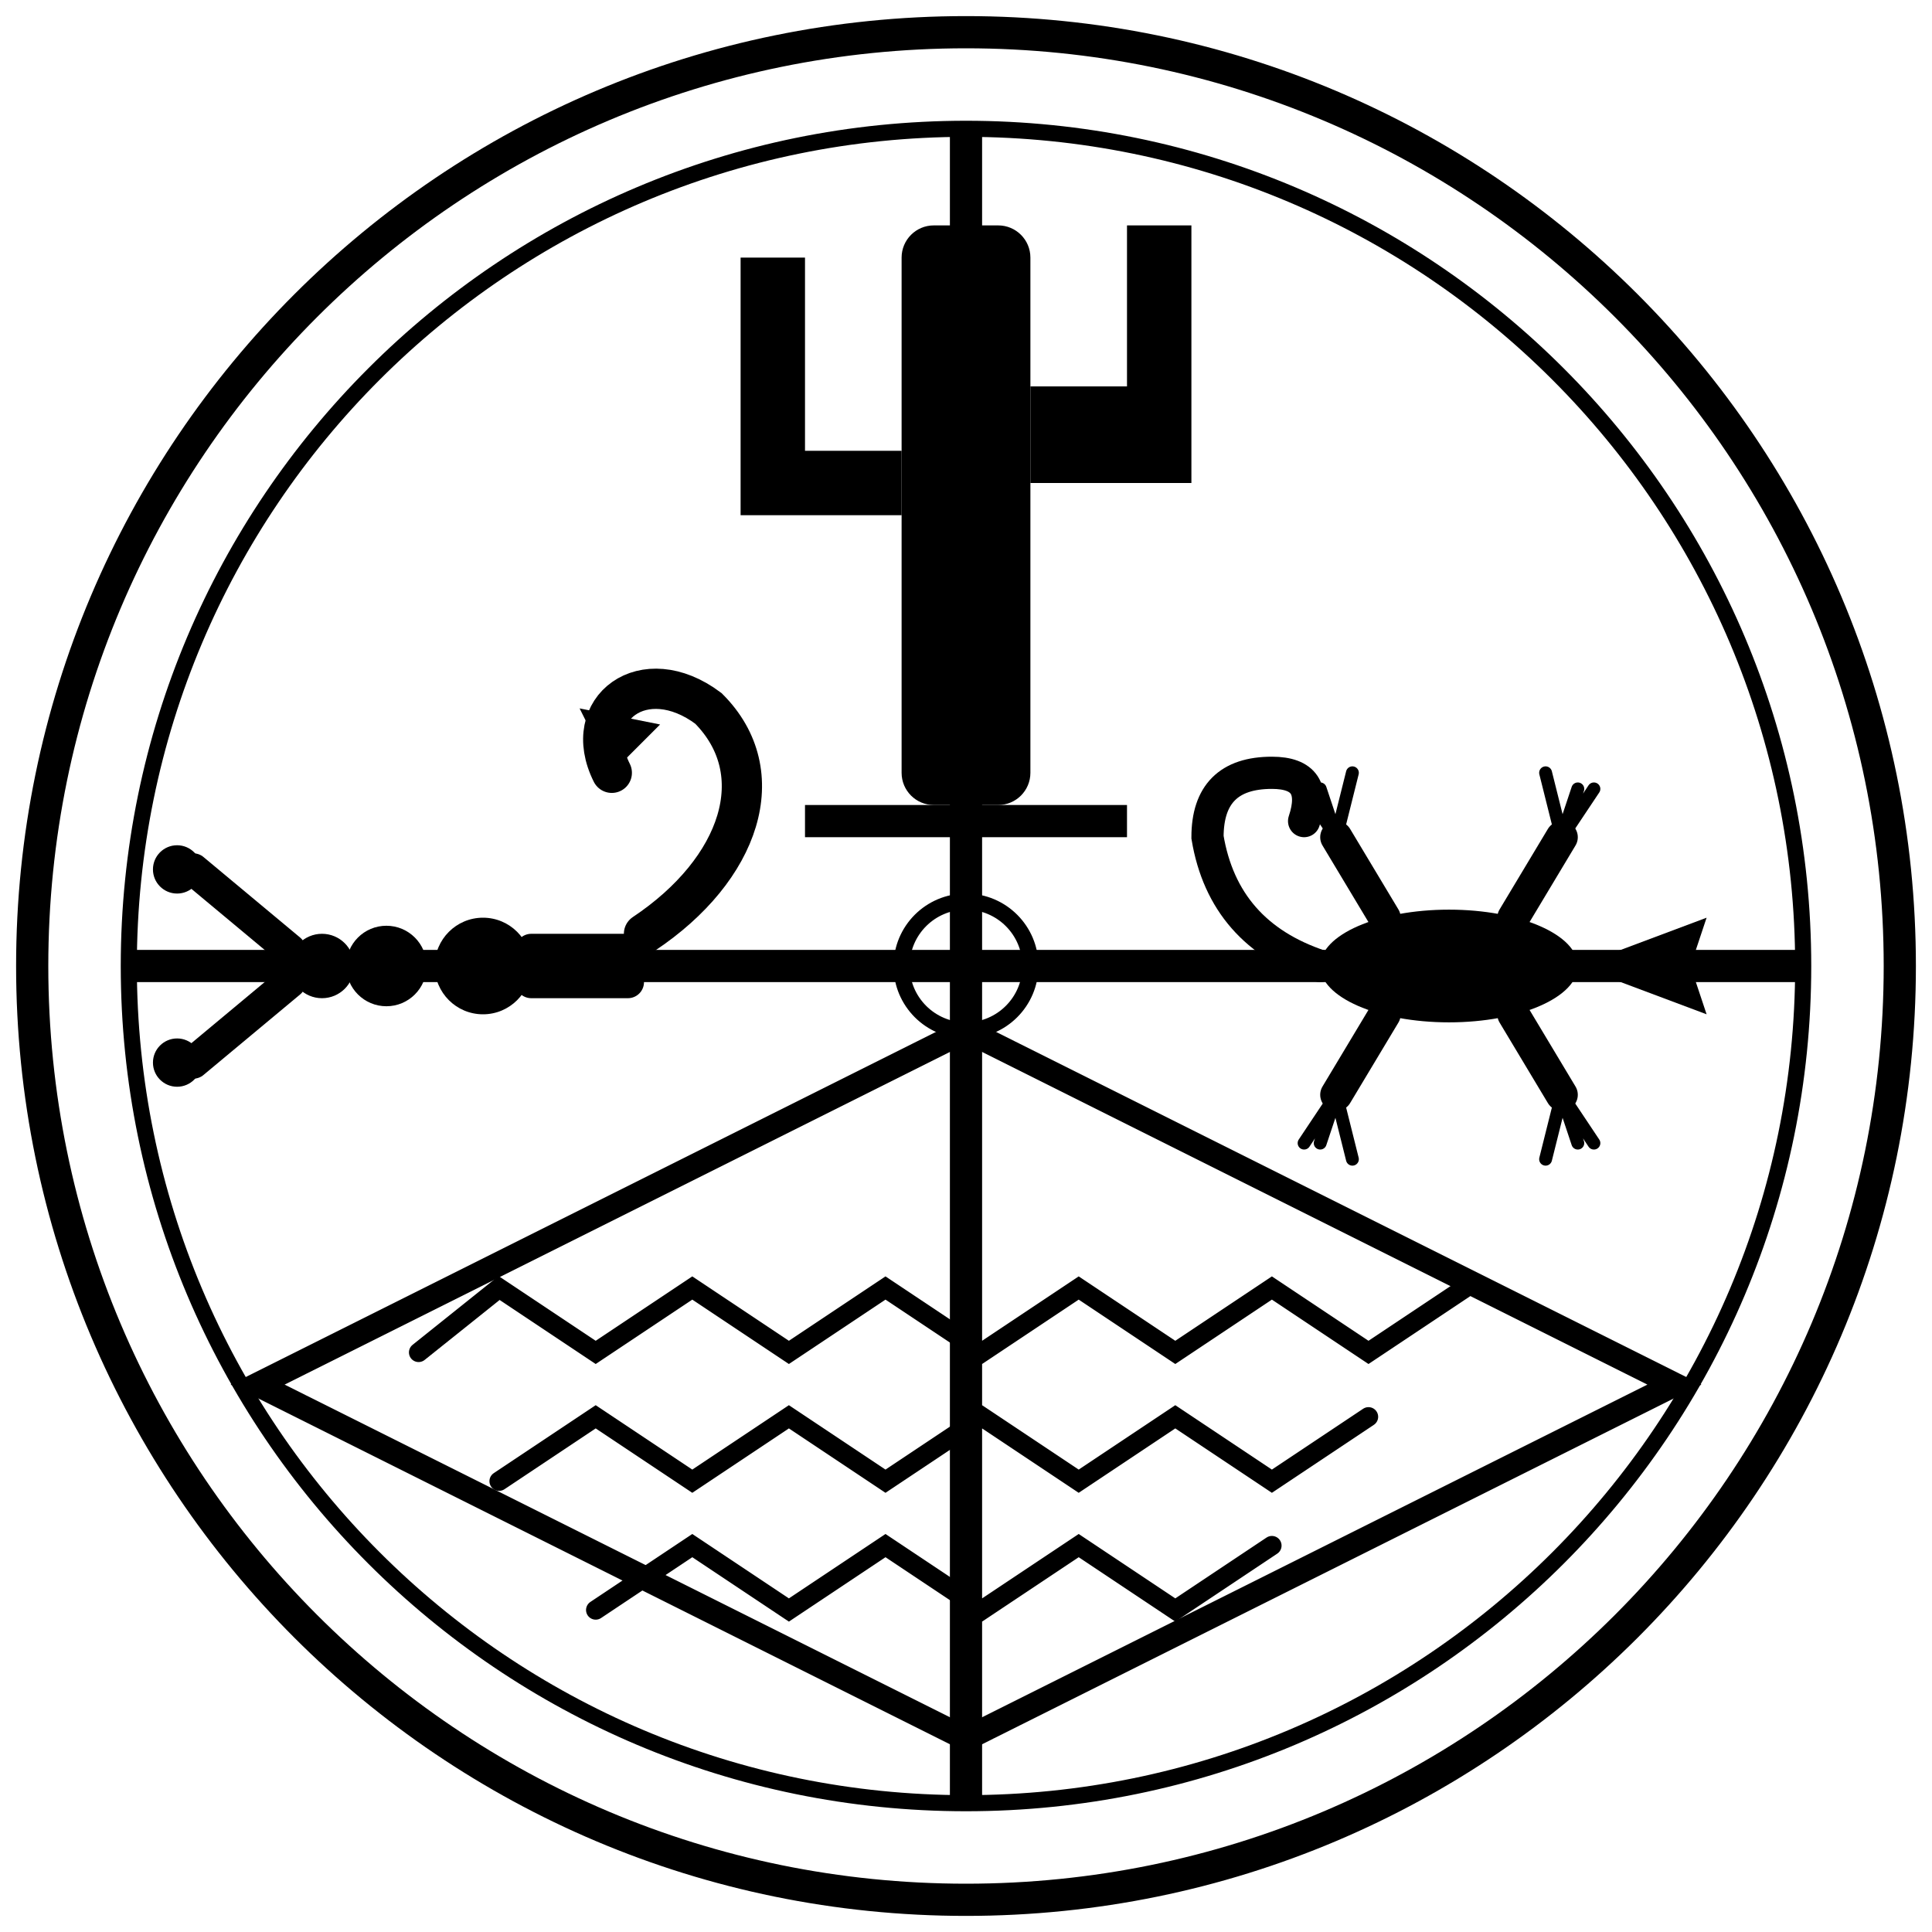
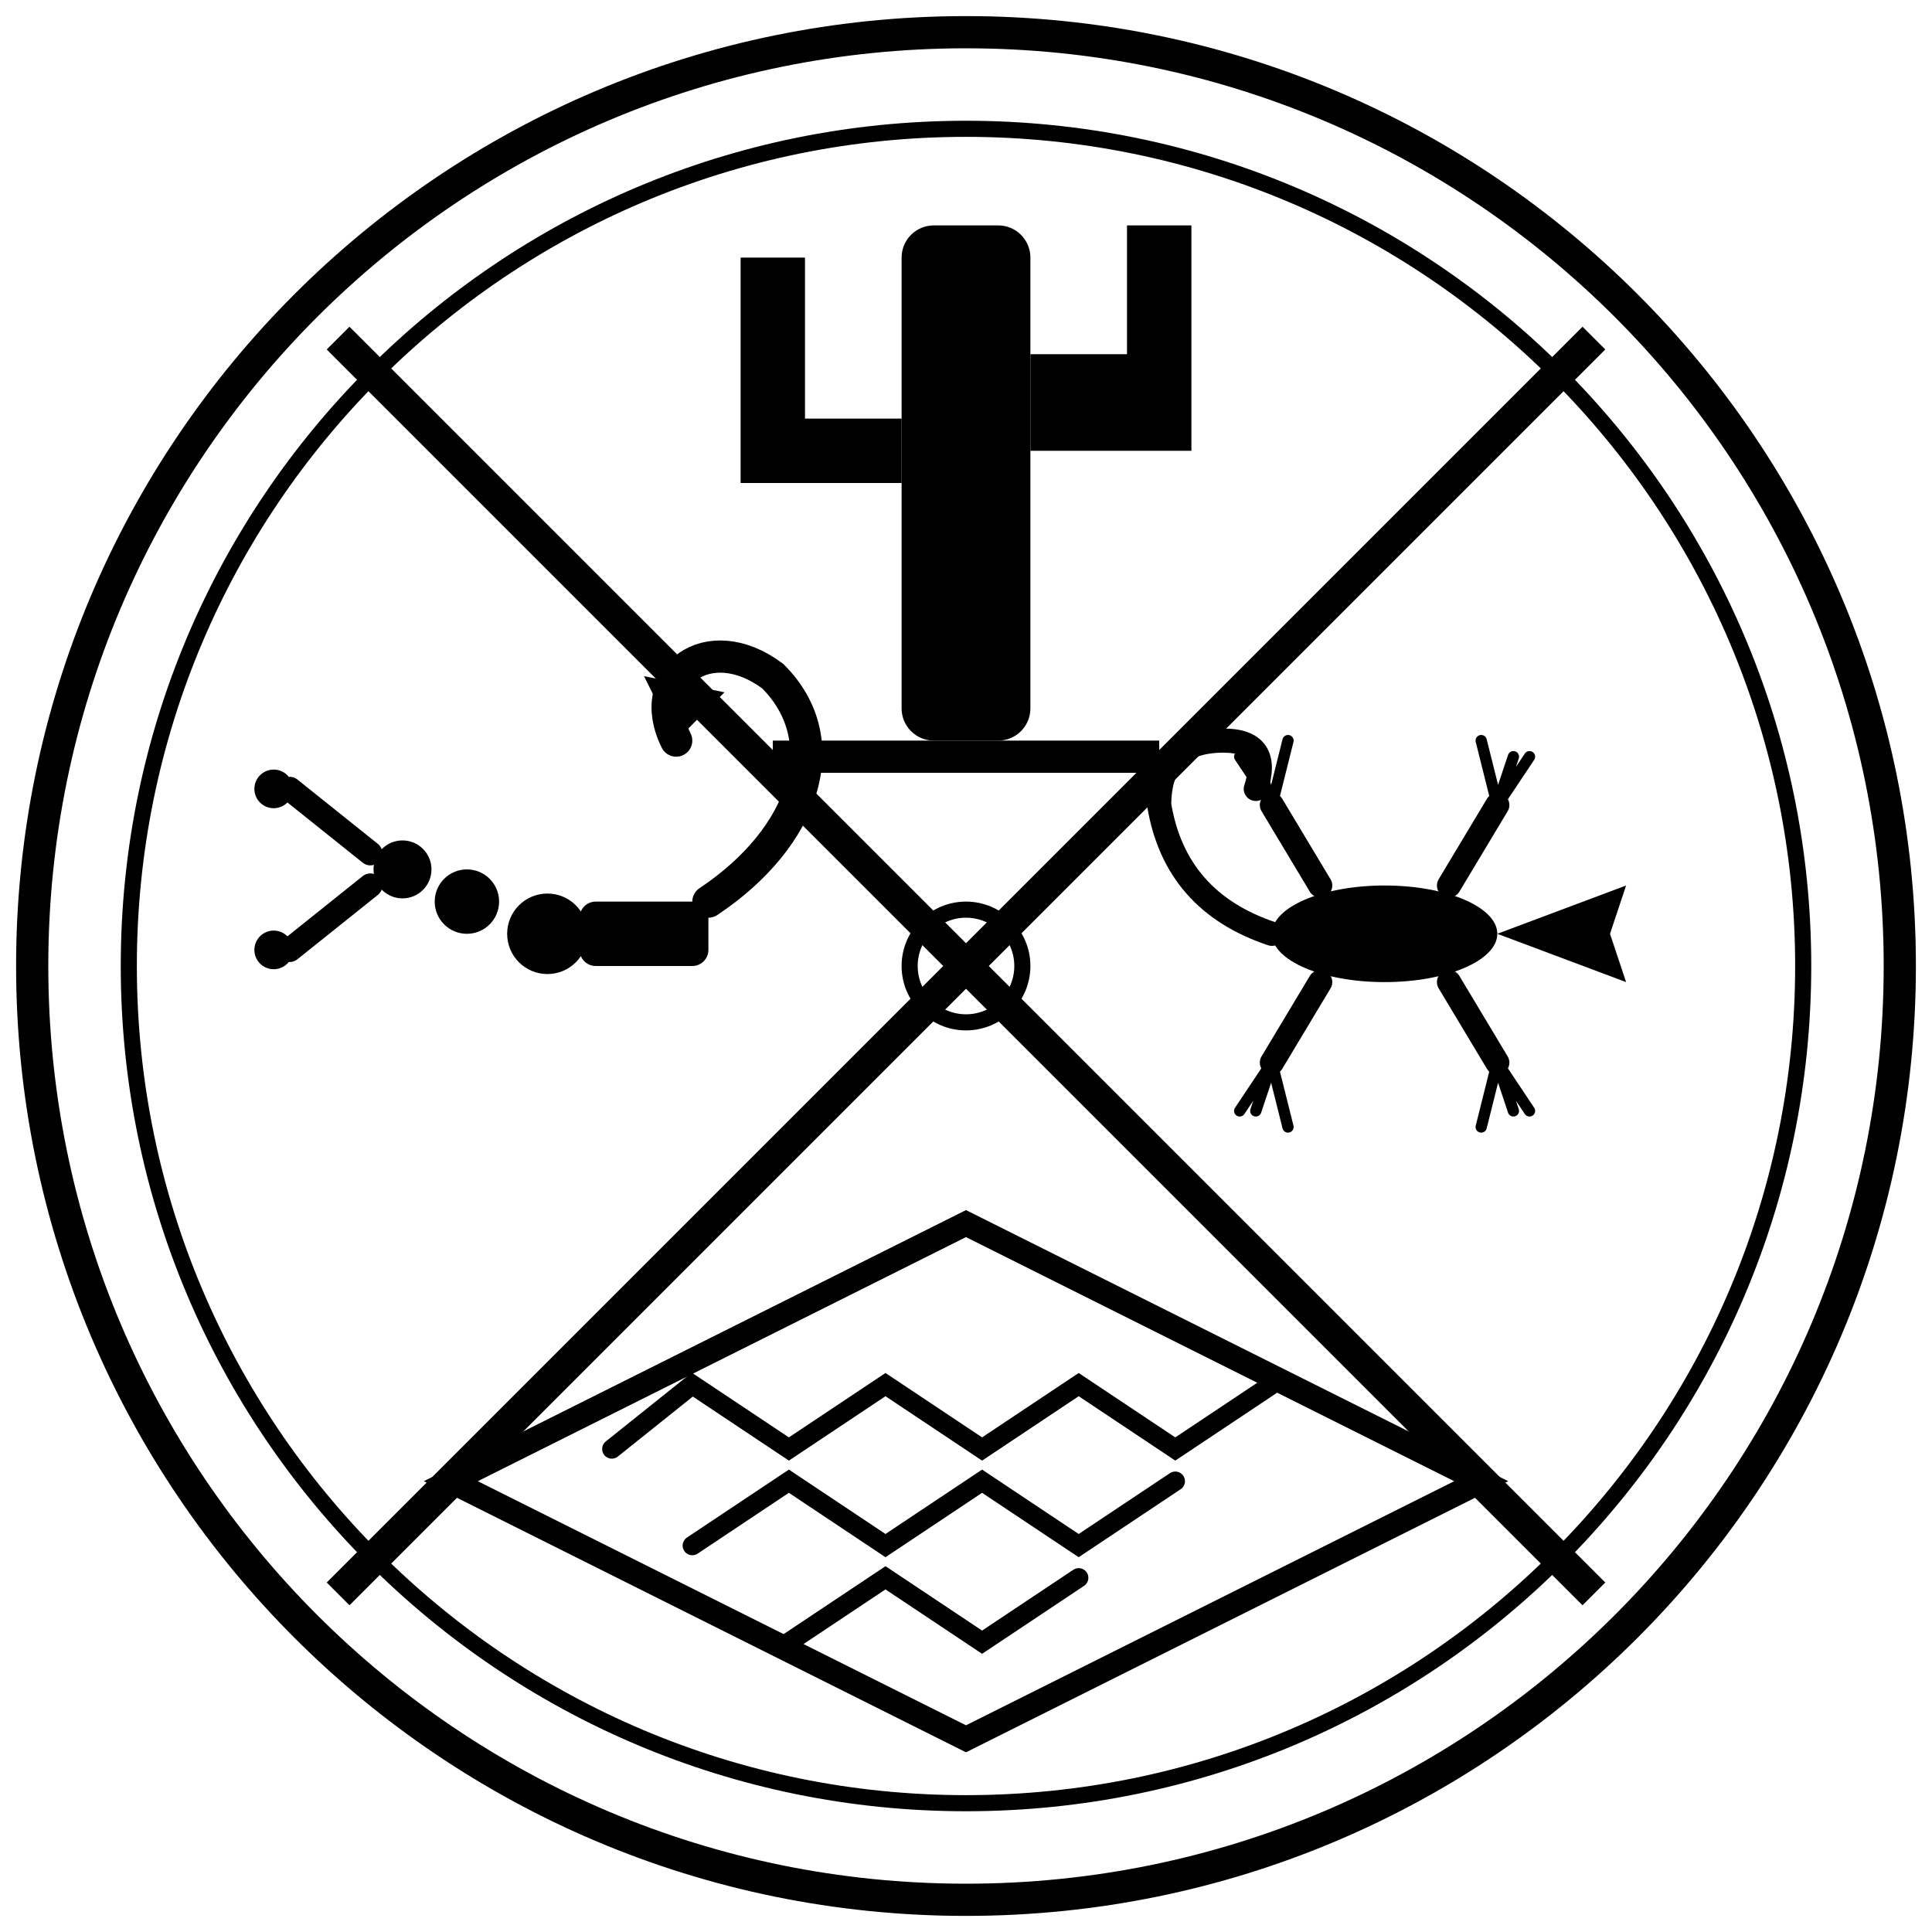
<svg xmlns="http://www.w3.org/2000/svg" width="120" height="120" viewBox="0 0 120 120" fill="none">
  <circle cx="60" cy="60" r="58" stroke="currentColor" stroke-width="2" fill="none" />
  <circle cx="60" cy="60" r="52" stroke="currentColor" stroke-width="1" fill="none" />
-   <line x1="60" y1="8" x2="60" y2="112" stroke="currentColor" stroke-width="2" />
-   <line x1="8" y1="60" x2="112" y2="60" stroke="currentColor" stroke-width="2" />
-   <circle cx="60" cy="60" r="4" stroke="currentColor" stroke-width="1" fill="none" />
+   <line x1="21" y1="21" x2="99" y2="99" stroke="currentColor" stroke-width="2" />
+   <line x1="99" y1="21" x2="21" y2="99" stroke="currentColor" stroke-width="2" />
+   <circle cx="60" cy="60" r="3.5" stroke="currentColor" stroke-width="1" fill="none" />
  <g fill="currentColor">
-     <rect x="56" y="14" width="8" height="36" rx="2" />
-     <path d="M 56 28 L 50 28 L 50 16 L 46 16 L 46 32 L 56 32 Z" />
-     <path d="M 64 24 L 70 24 L 70 14 L 74 14 L 74 30 L 64 30 Z" />
-     <rect x="50" y="50" width="20" height="2" />
+     <rect x="56" y="14" width="8" height="32" rx="2" />
+     <path d="M 56 26 L 50 26 L 50 16 L 46 16 L 46 30 L 56 30 Z" />
+     <path d="M 64 22 L 70 22 L 70 14 L 74 14 L 74 28 L 64 28 Z" />
+     <rect x="48" y="46" width="24" height="2" />
  </g>
  <g fill="currentColor">
-     <rect x="32" y="58" width="8" height="4" rx="1" />
-     <circle cx="30" cy="60" r="3" />
-     <circle cx="24" cy="60" r="2.5" />
-     <circle cx="20" cy="60" r="2" />
-     <path d="M 18 59 L 12 54" stroke="currentColor" stroke-width="2" stroke-linecap="round" fill="none" />
-     <path d="M 18 61 L 12 66" stroke="currentColor" stroke-width="2" stroke-linecap="round" fill="none" />
-     <circle cx="11" cy="54" r="1.5" />
-     <circle cx="11" cy="66" r="1.5" />
-     <path d="M 40 58 C 46 54 48 48 44 44 C 40 41 36 44 38 48" stroke="currentColor" stroke-width="2.5" fill="none" stroke-linecap="round" />
-     <path d="M 38 48 L 36 44 L 41 45 Z" />
+     <rect x="36" y="56" width="8" height="4" rx="1" />
+     <circle cx="34" cy="58" r="2.5" />
+     <circle cx="29" cy="56" r="2" />
+     <circle cx="25" cy="54" r="1.8" />
+     <path d="M 23 53 L 18 49" stroke="currentColor" stroke-width="1.5" stroke-linecap="round" fill="none" />
+     <path d="M 23 55 L 18 59" stroke="currentColor" stroke-width="1.5" stroke-linecap="round" fill="none" />
+     <circle cx="17" cy="49" r="1.2" />
+     <circle cx="17" cy="59" r="1.2" />
+     <path d="M 44 56 C 50 52 52 46 48 42 C 44 39 40 42 42 46" stroke="currentColor" stroke-width="2" fill="none" stroke-linecap="round" />
+     <path d="M 42 46 L 40 42 L 45 43 Z" />
  </g>
  <g fill="currentColor">
-     <ellipse cx="90" cy="60" rx="8" ry="3.5" />
-     <path d="M 98 60 L 106 57 L 105 60 L 106 63 Z" />
-     <g stroke="currentColor" stroke-width="2" stroke-linecap="round" fill="none">
-       <path d="M 86 57 L 83 52" />
-       <path d="M 86 63 L 83 68" />
-       <path d="M 94 57 L 97 52" />
-       <path d="M 94 63 L 97 68" />
+     <ellipse cx="86" cy="58" rx="7" ry="3" />
+     <path d="M 93 58 L 101 55 L 100 58 L 101 61 Z" />
+     <g stroke="currentColor" stroke-width="1.5" stroke-linecap="round" fill="none">
+       <path d="M 82 55 L 79 50" />
+       <path d="M 82 61 L 79 66" />
+       <path d="M 90 55 L 93 50" />
+       <path d="M 90 61 L 93 66" />
    </g>
-     <g stroke="currentColor" stroke-width="0.8" stroke-linecap="round" fill="none">
-       <path d="M 83 52 L 81 49 M 83 52 L 84 48 M 83 52 L 82 49" />
-       <path d="M 83 68 L 81 71 M 83 68 L 84 72 M 83 68 L 82 71" />
-       <path d="M 97 52 L 99 49 M 97 52 L 96 48 M 97 52 L 98 49" />
-       <path d="M 97 68 L 99 71 M 97 68 L 96 72 M 97 68 L 98 71" />
+     <g stroke="currentColor" stroke-width="0.7" stroke-linecap="round" fill="none">
+       <path d="M 79 50 L 77 47 M 79 50 L 80 46 M 79 50 L 78 47" />
+       <path d="M 79 66 L 77 69 M 79 66 L 80 70 M 79 66 L 78 69" />
+       <path d="M 93 50 L 95 47 M 93 50 L 92 46 M 93 50 L 94 47" />
+       <path d="M 93 66 L 95 69 M 93 66 L 92 70 M 93 66 L 94 69" />
    </g>
-     <path d="M 82 60 Q 76 58 75 52 Q 75 48 79 48 Q 82 48 81 51" stroke="currentColor" stroke-width="2" fill="none" stroke-linecap="round" />
+     <path d="M 79 58 Q 73 56 72 50 Q 72 46 76 46 Q 79 46 78 49" stroke="currentColor" stroke-width="1.5" fill="none" stroke-linecap="round" />
  </g>
-   <path d="M 60 64 L 104 86 L 60 108 L 16 86 Z" stroke="currentColor" stroke-width="1.5" fill="none" />
-   <path d="M 26 84 L 31 80 L 37 84 L 43 80 L 49 84 L 55 80 L 61 84 L 67 80 L 73 84 L 79 80 L 85 84 L 91 80" stroke="currentColor" stroke-width="1.2" fill="none" stroke-linecap="round" />
-   <path d="M 31 92 L 37 88 L 43 92 L 49 88 L 55 92 L 61 88 L 67 92 L 73 88 L 79 92 L 85 88" stroke="currentColor" stroke-width="1.2" fill="none" stroke-linecap="round" />
-   <path d="M 37 100 L 43 96 L 49 100 L 55 96 L 61 100 L 67 96 L 73 100 L 79 96" stroke="currentColor" stroke-width="1.2" fill="none" stroke-linecap="round" />
+   <path d="M 60 76 L 92 92 L 60 108 L 28 92 Z" stroke="currentColor" stroke-width="1.5" fill="none" />
+   <path d="M 38 90 L 43 86 L 49 90 L 55 86 L 61 90 L 67 86 L 73 90 L 79 86" stroke="currentColor" stroke-width="1.2" fill="none" stroke-linecap="round" />
+   <path d="M 43 96 L 49 92 L 55 96 L 61 92 L 67 96 L 73 92" stroke="currentColor" stroke-width="1.2" fill="none" stroke-linecap="round" />
+   <path d="M 49 102 L 55 98 L 61 102 L 67 98" stroke="currentColor" stroke-width="1.2" fill="none" stroke-linecap="round" />
</svg>
